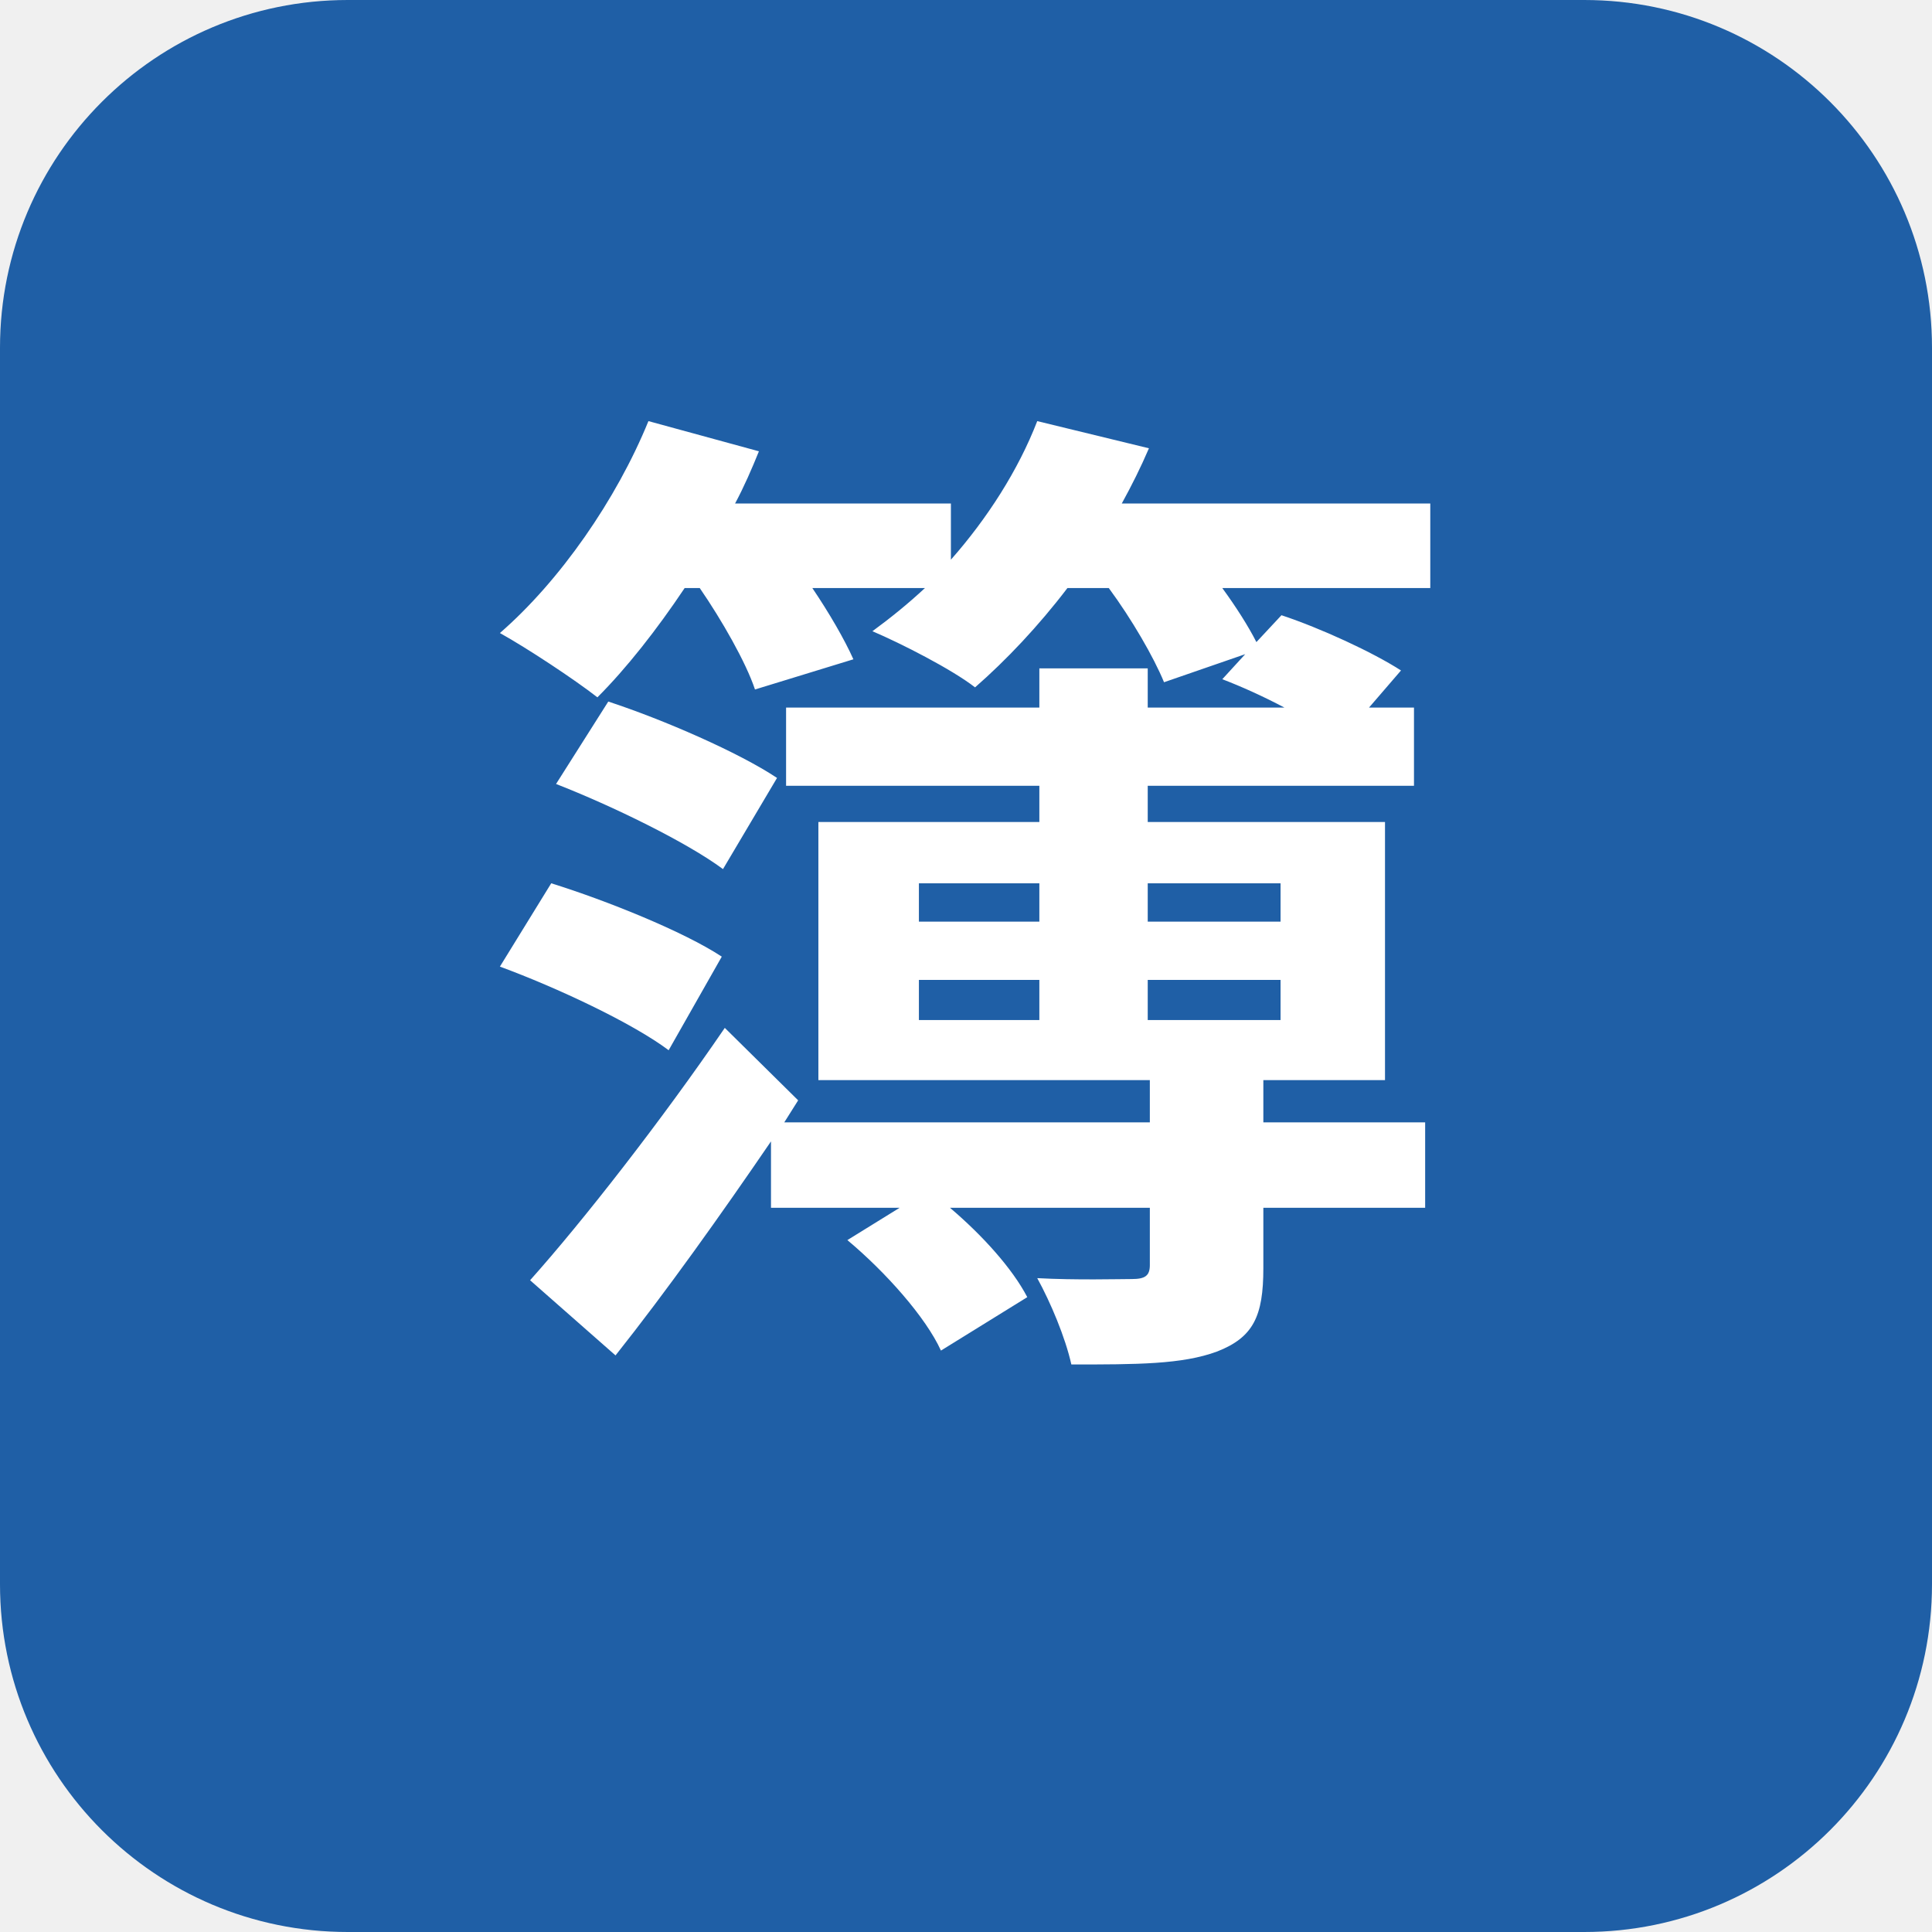
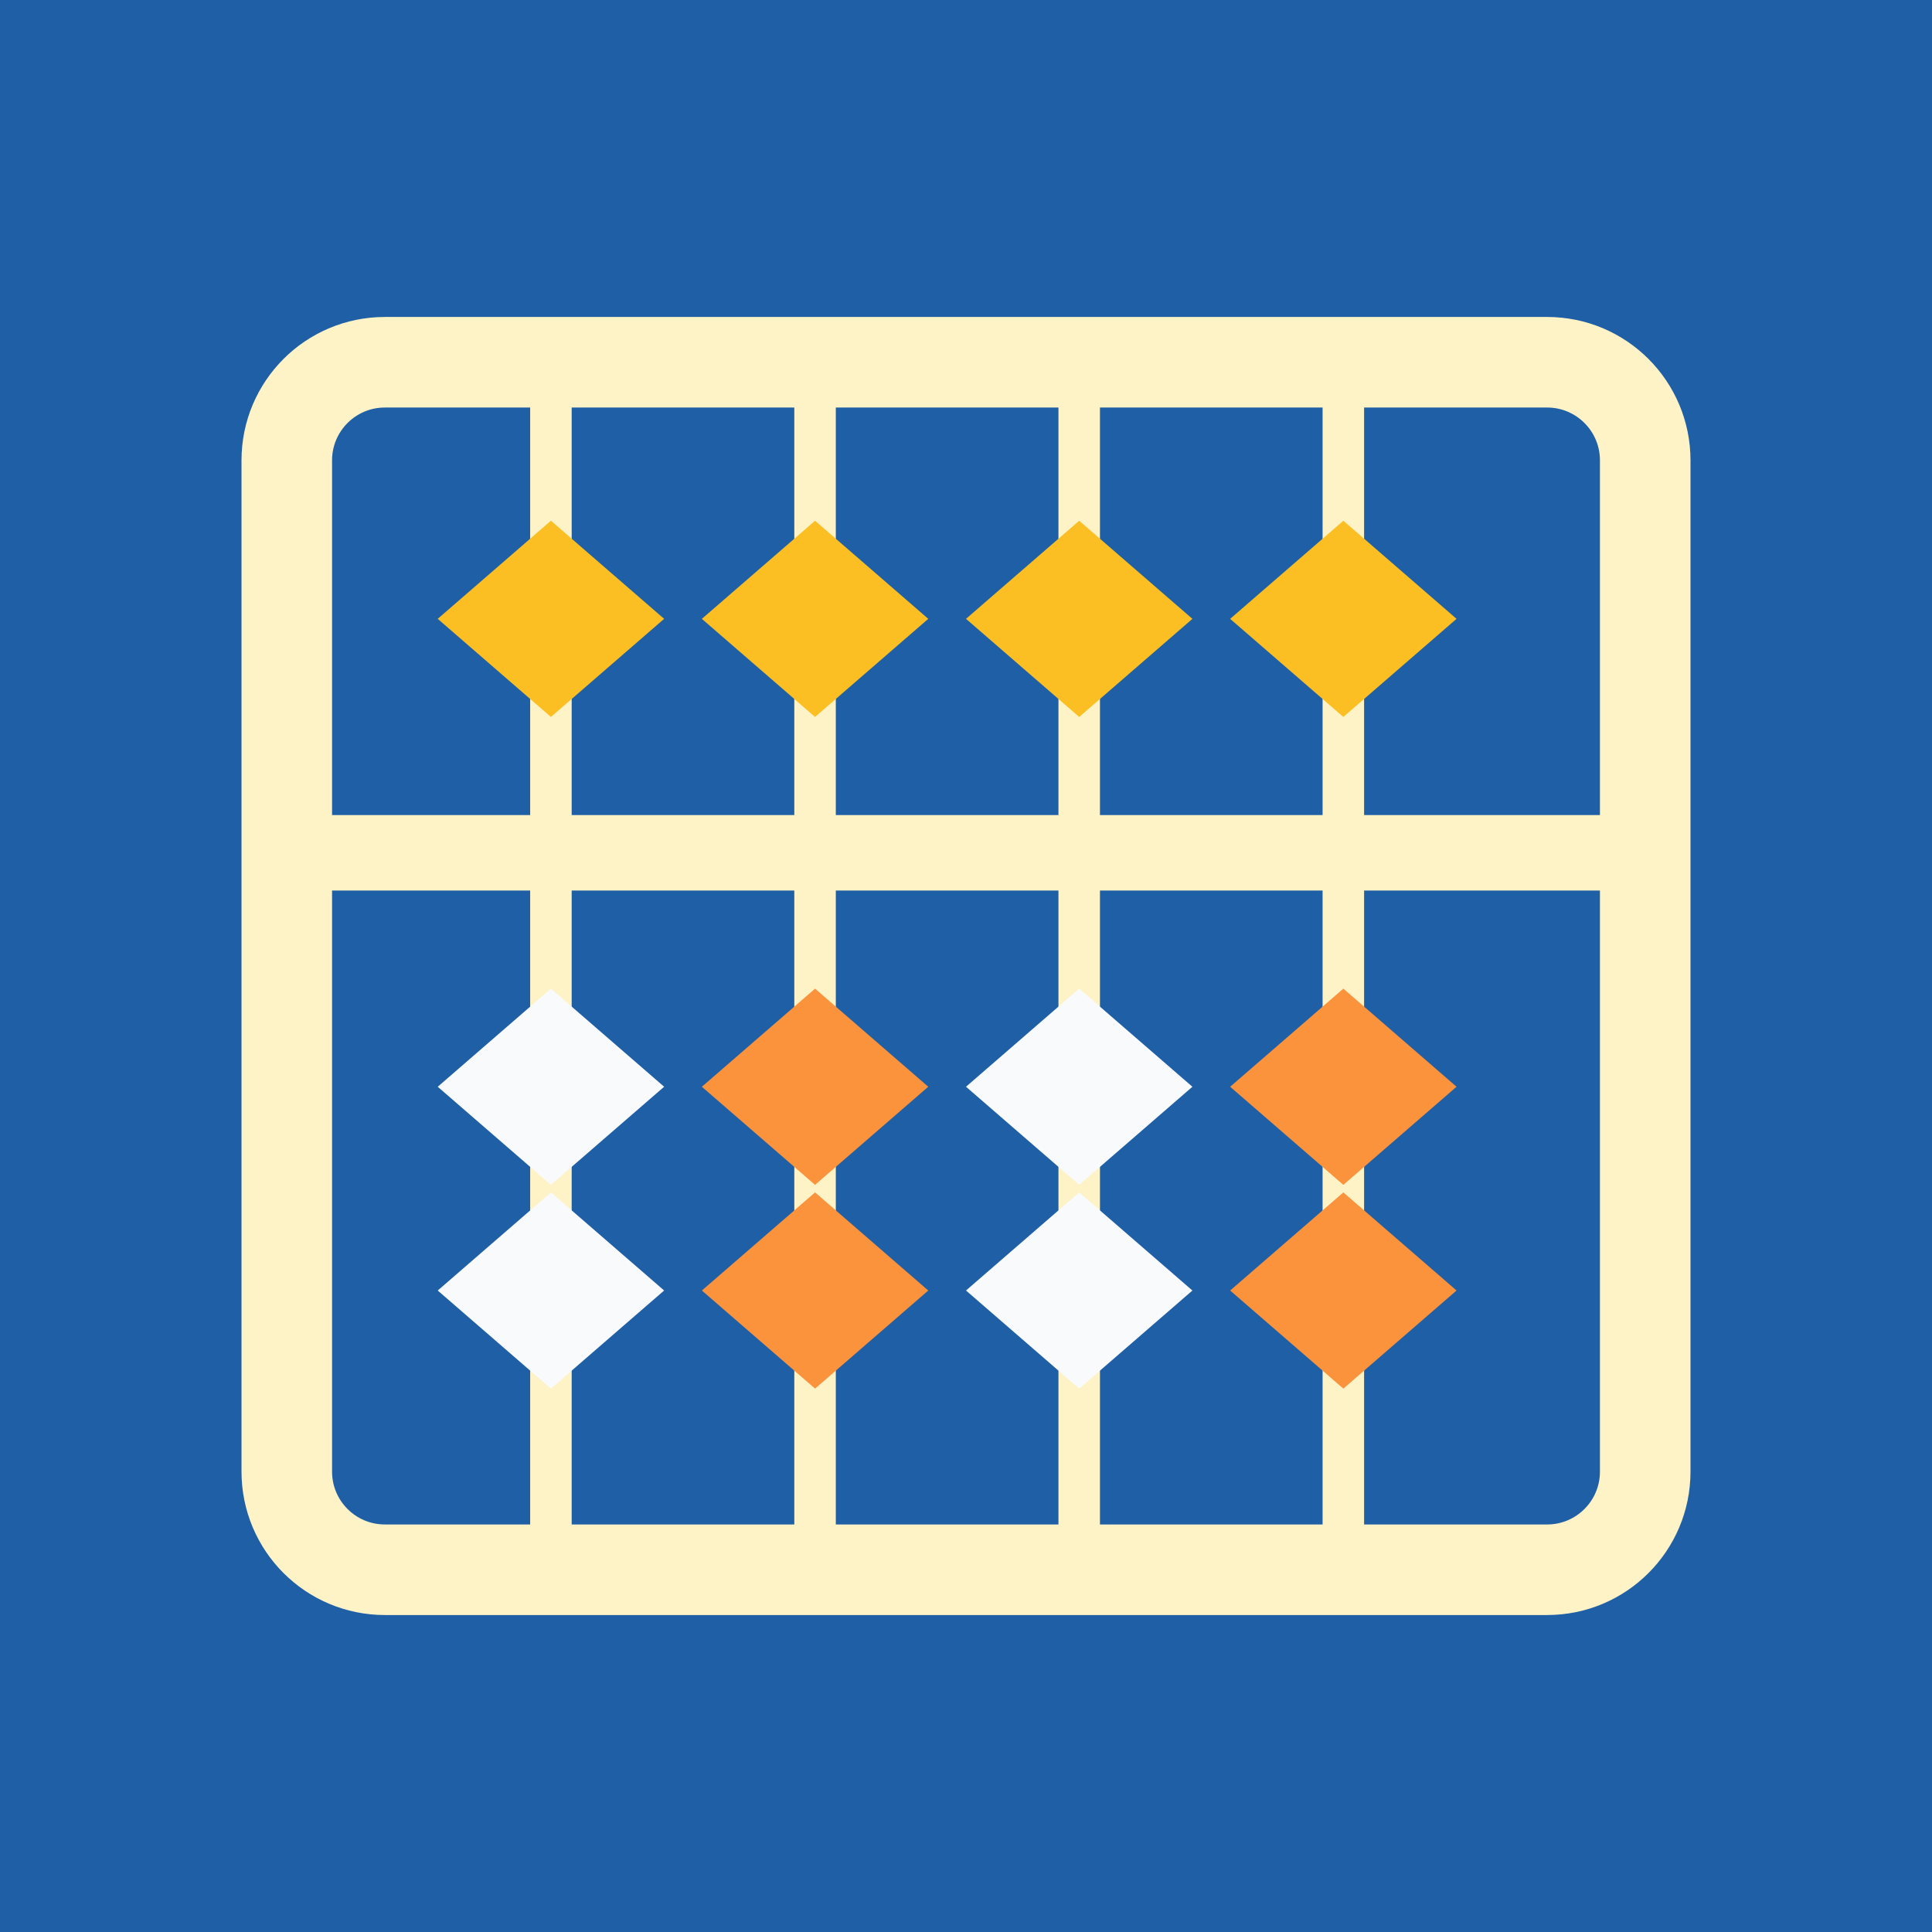
- <svg xmlns="http://www.w3.org/2000/svg" viewBox="0 0 100 100">
-   <rect width="100" height="100" rx="18" fill="#1f5fa6" />
-   <text x="50" y="66" font-size="52" text-anchor="middle" fill="#ffffff" font-family="sans-serif" font-weight="bold">簿</text>
+ <svg xmlns="http://www.w3.org/2000/svg" viewBox="0 0 512 512">
+   <rect width="512" height="512" fill="#1f5fa6" />
+   <g>
+     <rect x="76" y="96" width="360" height="320" rx="26" fill="none" stroke="#fef3c7" stroke-width="24" />
+     <rect x="76" y="216" width="360" height="20" fill="#fef3c7" />
+     <g stroke="#fef3c7" stroke-width="11">
+       <path d="M146 96 v320 M216 96 v320 M286 96 v320 M356 96 v320" />
+     </g>
+     <g fill="#fbbf24">
+       <path d="M146 138 l30 26 -30 26 -30 -26 Z" />
+       <path d="M216 138 l30 26 -30 26 -30 -26 Z" />
+       <path d="M286 138 l30 26 -30 26 -30 -26 Z" />
+       <path d="M356 138 l30 26 -30 26 -30 -26 Z" />
+     </g>
+     <g fill="#f8fafc">
+       <path d="M146 262 l30 26 -30 26 -30 -26 Z" />
+       <path d="M146 316 l30 26 -30 26 -30 -26 Z" />
+       <path d="M286 262 l30 26 -30 26 -30 -26 Z" />
+       <path d="M286 316 l30 26 -30 26 -30 -26 Z" />
+     </g>
+     <g fill="#fb923c">
+       <path d="M216 262 l30 26 -30 26 -30 -26 Z" />
+       <path d="M356 262 l30 26 -30 26 -30 -26 Z" />
+       <path d="M216 316 l30 26 -30 26 -30 -26 Z" />
+       <path d="M356 316 l30 26 -30 26 -30 -26 Z" />
+     </g>
+   </g>
</svg>
